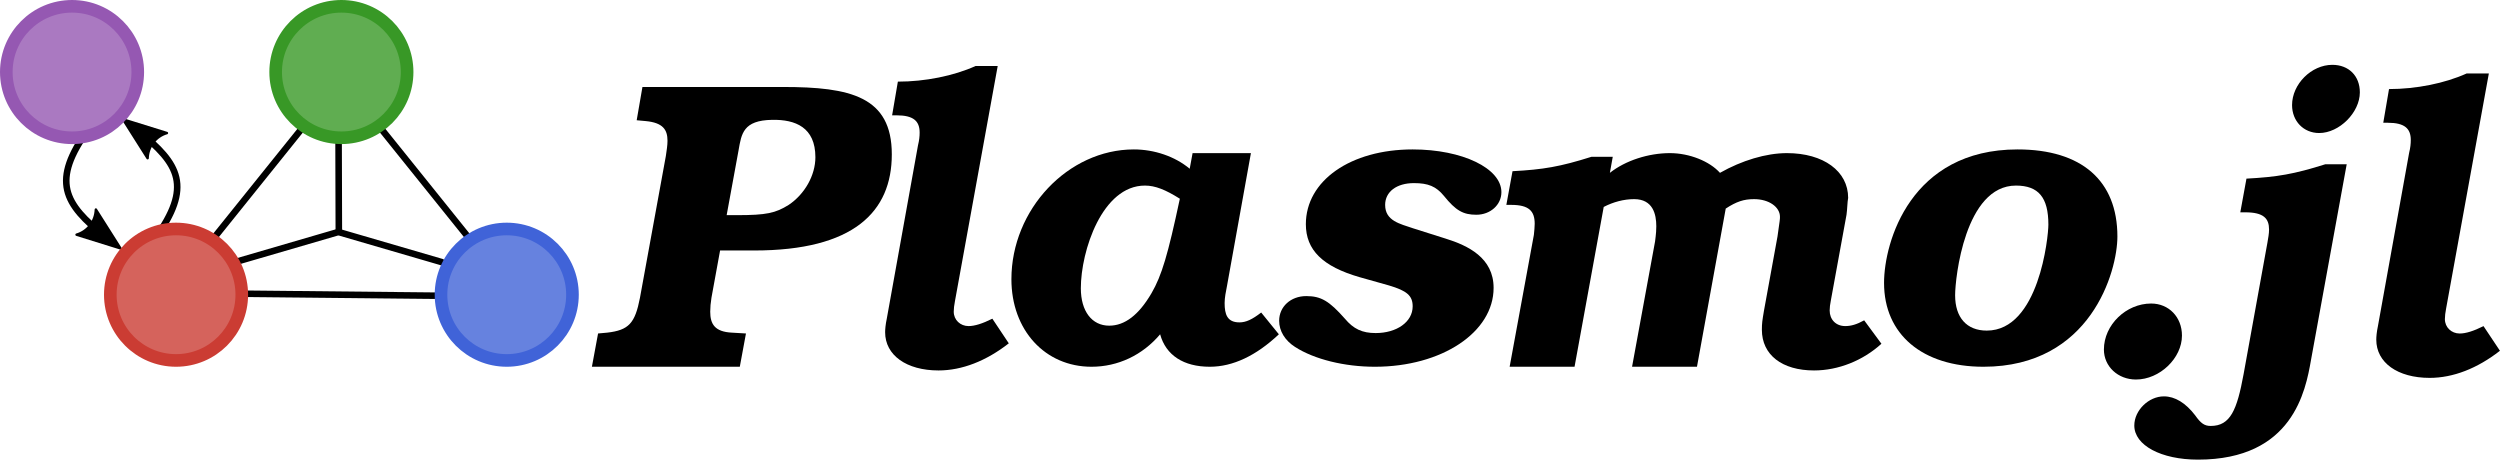
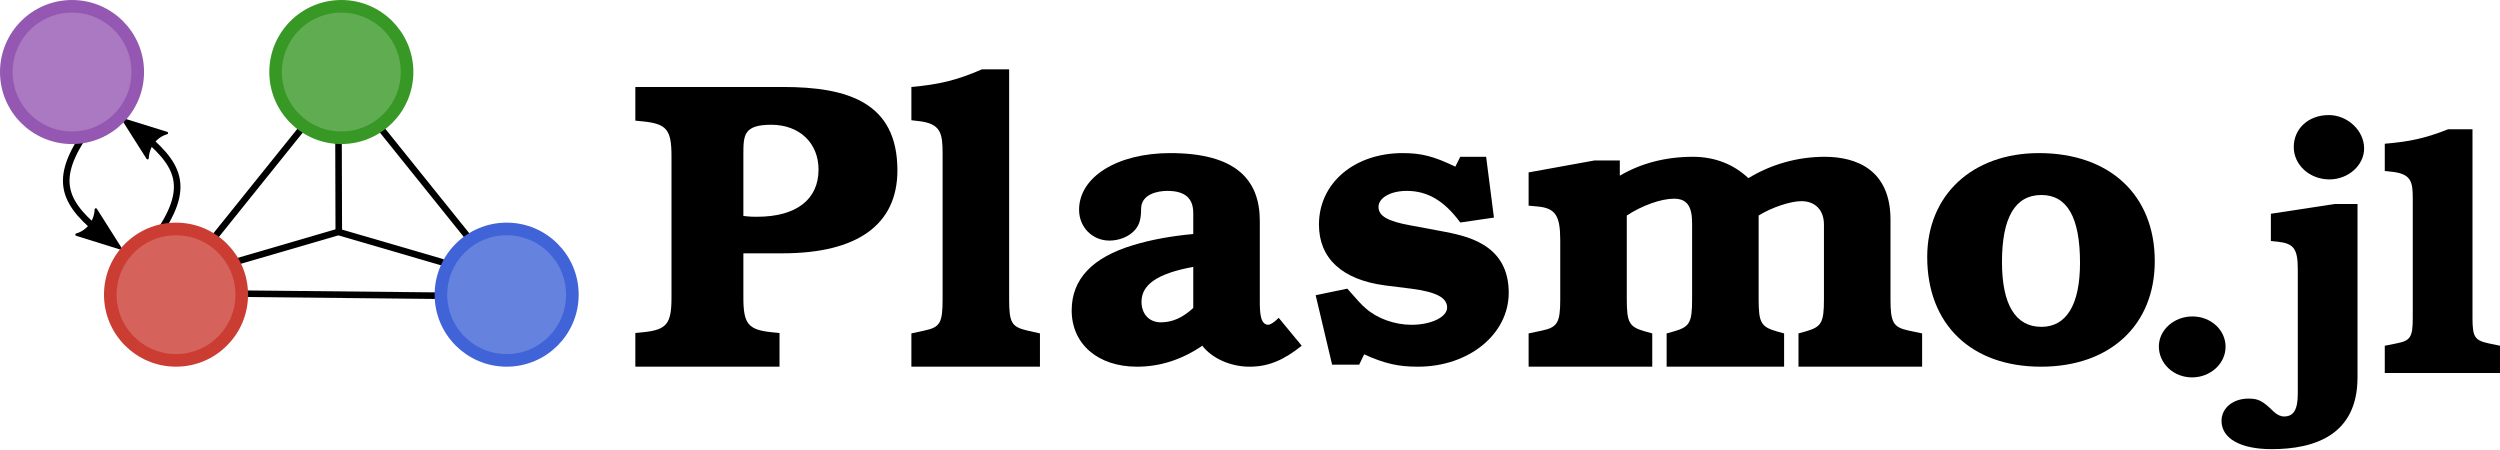
- <svg xmlns="http://www.w3.org/2000/svg" xml:space="preserve" version="1.1" viewBox="0 0 760.667 139.85" id="svg4217" width="760.667" height="139.85">
+ <svg xmlns="http://www.w3.org/2000/svg" xml:space="preserve" version="1.1" viewBox="0 0 760.798 136.677" id="svg4217" width="760.797" height="136.677">
  <defs id="defs4245">
-     <marker style="overflow:visible" id="marker9250" refX="0" refY="0" orient="auto">
-       <path transform="matrix(-0.4,0,0,-0.4,-4,0)" style="fill:#000000;fill-opacity:1;fill-rule:evenodd;stroke:#000000;stroke-width:1pt;stroke-opacity:1" d="M 0,0 5,-5 -12.5,0 5,5 Z" id="path9252" />
+     <marker orient="auto" refY="0" refX="0" id="marker9250" style="overflow:visible">
+       <path id="path9252" d="M 0,0 5,-5 -12.5,0 5,5 Z" style="fill:#000000;fill-opacity:1;fill-rule:evenodd;stroke:#000000;stroke-width:1pt;stroke-opacity:1" transform="matrix(-0.4,0,0,-0.4,-4,0)" />
    </marker>
-     <marker style="overflow:visible" id="marker9198" refX="0" refY="0" orient="auto">
-       <path transform="scale(-0.6)" d="M 8.719,4.034 -2.207,0.016 8.719,-4.002 c -1.745,2.372 -1.735,5.617 -6e-7,8.035 z" style="fill:#000000;fill-opacity:1;fill-rule:evenodd;stroke:#000000;stroke-width:0.625;stroke-linejoin:round;stroke-opacity:1" id="path9200" />
+     <marker orient="auto" refY="0" refX="0" id="marker9198" style="overflow:visible">
+       <path id="path9200" style="fill:#000000;fill-opacity:1;fill-rule:evenodd;stroke:#000000;stroke-width:0.625;stroke-linejoin:round;stroke-opacity:1" d="M 8.719,4.034 -2.207,0.016 8.719,-4.002 c -1.745,2.372 -1.735,5.617 -6e-7,8.035 z" transform="scale(-0.6)" />
    </marker>
-     <marker style="overflow:visible" id="Arrow2Send" refX="0" refY="0" orient="auto">
-       <path transform="matrix(-0.3,0,0,-0.3,0.69,0)" d="M 8.719,4.034 -2.207,0.016 8.719,-4.002 c -1.745,2.372 -1.735,5.617 -6e-7,8.035 z" style="fill:#000000;fill-opacity:1;fill-rule:evenodd;stroke:#000000;stroke-width:0.625;stroke-linejoin:round;stroke-opacity:1" id="path5091" />
+     <marker orient="auto" refY="0" refX="0" id="Arrow2Send" style="overflow:visible">
+       <path id="path5091" style="fill:#000000;fill-opacity:1;fill-rule:evenodd;stroke:#000000;stroke-width:0.625;stroke-linejoin:round;stroke-opacity:1" d="M 8.719,4.034 -2.207,0.016 8.719,-4.002 c -1.745,2.372 -1.735,5.617 -6e-7,8.035 z" transform="matrix(-0.3,0,0,-0.3,0.69,0)" />
    </marker>
-     <marker style="overflow:visible" id="Arrow2Mend" refX="0" refY="0" orient="auto">
-       <path transform="scale(-0.6)" d="M 8.719,4.034 -2.207,0.016 8.719,-4.002 c -1.745,2.372 -1.735,5.617 -6e-7,8.035 z" style="fill:#000000;fill-opacity:1;fill-rule:evenodd;stroke:#000000;stroke-width:0.625;stroke-linejoin:round;stroke-opacity:1" id="path5085" />
+     <marker orient="auto" refY="0" refX="0" id="Arrow2Mend" style="overflow:visible">
+       <path id="path5085" style="fill:#000000;fill-opacity:1;fill-rule:evenodd;stroke:#000000;stroke-width:0.625;stroke-linejoin:round;stroke-opacity:1" d="M 8.719,4.034 -2.207,0.016 8.719,-4.002 c -1.745,2.372 -1.735,5.617 -6e-7,8.035 z" transform="scale(-0.6)" />
    </marker>
-     <marker style="overflow:visible" id="Arrow1Send" refX="0" refY="0" orient="auto">
-       <path transform="matrix(-0.2,0,0,-0.2,-1.2,0)" style="fill:#000000;fill-opacity:1;fill-rule:evenodd;stroke:#000000;stroke-width:1pt;stroke-opacity:1" d="M 0,0 5,-5 -12.5,0 5,5 Z" id="path5073" />
+     <marker orient="auto" refY="0" refX="0" id="Arrow1Send" style="overflow:visible">
+       <path id="path5073" d="M 0,0 5,-5 -12.5,0 5,5 Z" style="fill:#000000;fill-opacity:1;fill-rule:evenodd;stroke:#000000;stroke-width:1pt;stroke-opacity:1" transform="matrix(-0.2,0,0,-0.2,-1.2,0)" />
    </marker>
-     <marker style="overflow:visible" id="Arrow1Mend" refX="0" refY="0" orient="auto">
-       <path transform="matrix(-0.4,0,0,-0.4,-4,0)" style="fill:#000000;fill-opacity:1;fill-rule:evenodd;stroke:#000000;stroke-width:1pt;stroke-opacity:1" d="M 0,0 5,-5 -12.5,0 5,5 Z" id="path5067" />
+     <marker orient="auto" refY="0" refX="0" id="Arrow1Mend" style="overflow:visible">
+       <path id="path5067" d="M 0,0 5,-5 -12.5,0 5,5 Z" style="fill:#000000;fill-opacity:1;fill-rule:evenodd;stroke:#000000;stroke-width:1pt;stroke-opacity:1" transform="matrix(-0.4,0,0,-0.4,-4,0)" />
    </marker>
-     <marker style="overflow:visible" id="marker9198-5" refX="0" refY="0" orient="auto">
-       <path transform="scale(-0.6)" d="M 8.719,4.034 -2.207,0.016 8.719,-4.002 c -1.745,2.372 -1.735,5.617 -6e-7,8.035 z" style="fill:#000000;fill-opacity:1;fill-rule:evenodd;stroke:#000000;stroke-width:0.625;stroke-linejoin:round;stroke-opacity:1" id="path9200-7" />
+     <marker orient="auto" refY="0" refX="0" id="marker9198-5" style="overflow:visible">
+       <path id="path9200-7" style="fill:#000000;fill-opacity:1;fill-rule:evenodd;stroke:#000000;stroke-width:0.625;stroke-linejoin:round;stroke-opacity:1" d="M 8.719,4.034 -2.207,0.016 8.719,-4.002 c -1.745,2.372 -1.735,5.617 -6e-7,8.035 z" transform="scale(-0.6)" />
    </marker>
  </defs>
-   <g transform="translate(245.8869,-102.3023)" id="layer1" />
-   <flowRoot transform="translate(245.8869,-102.3023)" style="font-style:normal;font-weight:normal;line-height:0.01%;font-family:sans-serif;letter-spacing:0px;word-spacing:0px;fill:#000000;fill-opacity:1;stroke:none;stroke-width:1px;stroke-linecap:butt;stroke-linejoin:miter;stroke-opacity:1" id="flowRoot4851" xml:space="preserve">
+   <g id="layer1" transform="translate(245.8869,-102.3023)" />
+   <flowRoot xml:space="preserve" id="flowRoot4851" style="font-style:normal;font-weight:normal;line-height:0.01%;font-family:sans-serif;letter-spacing:0px;word-spacing:0px;fill:#000000;fill-opacity:1;stroke:none;stroke-width:1px;stroke-linecap:butt;stroke-linejoin:miter;stroke-opacity:1" transform="translate(245.8869,-102.3023)">
    <flowRegion id="flowRegion4853">
-       <rect y="-152.55" x="-492.904" height="133.734" width="362.992" id="rect4855" />
+       <rect id="rect4855" width="362.992" height="133.734" x="-492.904" y="-152.55" />
    </flowRegion>
-     <flowPara style="font-size:40px;line-height:1.25" id="flowPara4857"> </flowPara>
+     <flowPara id="flowPara4857" style="font-size:40px;line-height:1.25"> </flowPara>
  </flowRoot>
  <g id="g10171">
-     <path transform="translate(245.8869,-102.3023)" style="fill:none;fill-rule:evenodd;stroke:#000000;stroke-width:2;stroke-linecap:butt;stroke-linejoin:miter;stroke-miterlimit:4;stroke-dasharray:none;stroke-opacity:1" d="m -180.859,174.779 27.384,-34.07" id="path4925" />
-     <path transform="translate(245.8869,-102.3023)" style="fill:none;fill-rule:evenodd;stroke:#000000;stroke-width:2;stroke-linecap:butt;stroke-linejoin:miter;stroke-miterlimit:4;stroke-dasharray:none;stroke-opacity:1" d="m -174.272,191.655 62.345,0.637" id="path4925-7" />
-     <path transform="translate(245.8869,-102.3023)" style="fill:none;fill-rule:evenodd;stroke:#000000;stroke-width:2;stroke-linecap:round;stroke-linejoin:miter;stroke-miterlimit:4;stroke-dasharray:none;stroke-opacity:1" d="m -174.369,182.055 31.018,-9.046" id="path4925-7-5" />
-     <path transform="translate(245.8869,-102.3023)" style="fill:none;fill-rule:evenodd;stroke:#000000;stroke-width:2;stroke-linecap:round;stroke-linejoin:miter;stroke-miterlimit:4;stroke-dasharray:none;stroke-opacity:1" d="m -111.477,182.055 -31.018,-9.046" id="path4925-7-5-2" />
-     <path transform="translate(245.8869,-102.3023)" style="fill:none;fill-rule:evenodd;stroke:#000000;stroke-width:2;stroke-linecap:round;stroke-linejoin:miter;stroke-miterlimit:4;stroke-dasharray:none;stroke-opacity:1" d="m -142.791,172.344 -0.076,-26.671" id="path4925-7-5-9" />
-     <path transform="translate(245.8869,-102.3023)" style="fill:none;fill-rule:evenodd;stroke:#000000;stroke-width:2;stroke-linecap:butt;stroke-linejoin:miter;stroke-miterlimit:4;stroke-dasharray:none;stroke-opacity:1" d="m -103.166,174.779 -27.384,-34.07" id="path4925-4" />
-     <path transform="translate(245.8869,-102.3023)" style="fill:none;fill-rule:evenodd;stroke:#000000;stroke-width:2;stroke-linecap:butt;stroke-linejoin:miter;stroke-miterlimit:4;stroke-dasharray:none;stroke-opacity:1;marker-end:url(#marker9198)" d="m -196.78,172.072 c 9.547,-14.77 4.142,-21.341 -9.552,-31.841" id="path4925-76" />
-     <path transform="translate(245.8869,-102.3023)" style="fill:none;fill-rule:evenodd;stroke:#000000;stroke-width:2;stroke-linecap:butt;stroke-linejoin:miter;stroke-miterlimit:4;stroke-dasharray:none;stroke-opacity:1;marker-end:url(#marker9198-5)" d="m -220.914,144.422 c -9.547,14.77 -4.142,21.341 9.552,31.841" id="path4925-76-1" />
-     <circle cx="154.184" cy="-89.671" r="20" id="circle4235-4" style="fill:#6682df;stroke:#4063d8;stroke-width:3.838;stroke-linecap:butt;stroke-miterlimit:4" transform="scale(1,-1)" />
-     <circle cx="53.565" cy="-89.671" r="20" id="circle4237-4" style="fill:#d5635c;stroke:#cb3c33;stroke-width:3.838;stroke-linecap:butt;stroke-miterlimit:4" transform="scale(1,-1)" />
-     <circle cx="21.919" cy="-21.919" r="20" id="circle4241-3" style="fill:#aa79c1;stroke:#9558b2;stroke-width:3.838;stroke-linecap:butt;stroke-miterlimit:4" transform="scale(1,-1)" />
-     <circle cx="103.874" cy="-21.919" r="20" id="circle4239-9" style="fill:#60ad51;stroke:#389826;stroke-width:3.838;stroke-linecap:butt;stroke-miterlimit:4" transform="scale(1,-1)" />
+     <path id="path4925" d="m -180.859,174.779 27.384,-34.07" style="fill:none;fill-rule:evenodd;stroke:#000000;stroke-width:2;stroke-linecap:butt;stroke-linejoin:miter;stroke-miterlimit:4;stroke-dasharray:none;stroke-opacity:1" transform="translate(245.8869,-102.3023)" />
+     <path id="path4925-7" d="m -174.272,191.655 62.345,0.637" style="fill:none;fill-rule:evenodd;stroke:#000000;stroke-width:2;stroke-linecap:butt;stroke-linejoin:miter;stroke-miterlimit:4;stroke-dasharray:none;stroke-opacity:1" transform="translate(245.8869,-102.3023)" />
+     <path id="path4925-7-5" d="m -174.369,182.055 31.018,-9.046" style="fill:none;fill-rule:evenodd;stroke:#000000;stroke-width:2;stroke-linecap:round;stroke-linejoin:miter;stroke-miterlimit:4;stroke-dasharray:none;stroke-opacity:1" transform="translate(245.8869,-102.3023)" />
+     <path id="path4925-7-5-2" d="m -111.477,182.055 -31.018,-9.046" style="fill:none;fill-rule:evenodd;stroke:#000000;stroke-width:2;stroke-linecap:round;stroke-linejoin:miter;stroke-miterlimit:4;stroke-dasharray:none;stroke-opacity:1" transform="translate(245.8869,-102.3023)" />
+     <path id="path4925-7-5-9" d="m -142.791,172.344 -0.076,-26.671" style="fill:none;fill-rule:evenodd;stroke:#000000;stroke-width:2;stroke-linecap:round;stroke-linejoin:miter;stroke-miterlimit:4;stroke-dasharray:none;stroke-opacity:1" transform="translate(245.8869,-102.3023)" />
+     <path id="path4925-4" d="m -103.166,174.779 -27.384,-34.07" style="fill:none;fill-rule:evenodd;stroke:#000000;stroke-width:2;stroke-linecap:butt;stroke-linejoin:miter;stroke-miterlimit:4;stroke-dasharray:none;stroke-opacity:1" transform="translate(245.8869,-102.3023)" />
+     <path id="path4925-76" d="m -196.78,172.072 c 9.547,-14.77 4.142,-21.341 -9.552,-31.841" style="fill:none;fill-rule:evenodd;stroke:#000000;stroke-width:2;stroke-linecap:butt;stroke-linejoin:miter;stroke-miterlimit:4;stroke-dasharray:none;stroke-opacity:1;marker-end:url(#marker9198)" transform="translate(245.8869,-102.3023)" />
+     <path id="path4925-76-1" d="m -220.914,144.422 c -9.547,14.77 -4.142,21.341 9.552,31.841" style="fill:none;fill-rule:evenodd;stroke:#000000;stroke-width:2;stroke-linecap:butt;stroke-linejoin:miter;stroke-miterlimit:4;stroke-dasharray:none;stroke-opacity:1;marker-end:url(#marker9198-5)" transform="translate(245.8869,-102.3023)" />
+     <circle transform="scale(1,-1)" style="fill:#6682df;stroke:#4063d8;stroke-width:3.838;stroke-linecap:butt;stroke-miterlimit:4" id="circle4235-4" r="20" cy="-89.671" cx="154.184" />
+     <circle transform="scale(1,-1)" style="fill:#d5635c;stroke:#cb3c33;stroke-width:3.838;stroke-linecap:butt;stroke-miterlimit:4" id="circle4237-4" r="20" cy="-89.671" cx="53.565" />
+     <circle transform="scale(1,-1)" style="fill:#aa79c1;stroke:#9558b2;stroke-width:3.838;stroke-linecap:butt;stroke-miterlimit:4" id="circle4241-3" r="20" cy="-21.919" cx="21.919" />
+     <circle transform="scale(1,-1)" style="fill:#60ad51;stroke:#389826;stroke-width:3.838;stroke-linecap:butt;stroke-miterlimit:4" id="circle4239-9" r="20" cy="-21.919" cx="103.874" />
  </g>
-   <text id="text4847-6" y="111.59" x="180.848" style="font-style:normal;font-variant:normal;font-weight:bold;font-stretch:normal;line-height:0%;font-family:'TeX Gyre Bonum';-inkscape-font-specification:'TeX Gyre Bonum, Bold';text-align:start;letter-spacing:0px;word-spacing:0px;writing-mode:lr-tb;text-anchor:start;fill:#000000;fill-opacity:1;stroke:none;stroke-width:1px;stroke-linecap:butt;stroke-linejoin:miter;stroke-opacity:1" xml:space="preserve">
-     <tspan style="font-style:italic;font-variant:normal;font-weight:bold;font-stretch:normal;font-size:125px;line-height:10000%;font-family:'TeX Gyre Bonum';-inkscape-font-specification:'TeX Gyre Bonum, Bold Italic';font-variant-ligatures:normal;font-variant-caps:normal;font-variant-numeric:normal;font-feature-settings:normal;text-align:start;writing-mode:lr-tb;text-anchor:start" y="111.59" x="180.848" id="tspan4849-3">P</tspan>
-   </text>
-   <text id="text4847-65" y="111.59" x="255.691" style="font-style:normal;font-variant:normal;font-weight:bold;font-stretch:normal;line-height:0%;font-family:'TeX Gyre Bonum';-inkscape-font-specification:'TeX Gyre Bonum, Bold';text-align:start;letter-spacing:0px;word-spacing:0px;writing-mode:lr-tb;text-anchor:start;fill:#000000;fill-opacity:1;stroke:none;stroke-width:1px;stroke-linecap:butt;stroke-linejoin:miter;stroke-opacity:1" xml:space="preserve">
-     <tspan style="font-style:italic;font-variant:normal;font-weight:bold;font-stretch:normal;font-size:125px;line-height:10000%;font-family:'TeX Gyre Bonum';-inkscape-font-specification:'TeX Gyre Bonum, Bold Italic';font-variant-ligatures:normal;font-variant-caps:normal;font-variant-numeric:normal;font-feature-settings:normal;text-align:start;writing-mode:lr-tb;text-anchor:start" y="111.59" x="255.691" id="tspan4849-0">l</tspan>
-   </text>
-   <text id="text4847-4" y="110.465" x="297.238" style="font-style:normal;font-variant:normal;font-weight:bold;font-stretch:normal;line-height:0%;font-family:'TeX Gyre Bonum';-inkscape-font-specification:'TeX Gyre Bonum, Bold';text-align:start;letter-spacing:0px;word-spacing:0px;writing-mode:lr-tb;text-anchor:start;fill:#000000;fill-opacity:1;stroke:none;stroke-width:1px;stroke-linecap:butt;stroke-linejoin:miter;stroke-opacity:1" xml:space="preserve">
-     <tspan style="font-style:italic;font-variant:normal;font-weight:bold;font-stretch:normal;font-size:125px;line-height:10000%;font-family:'TeX Gyre Bonum';-inkscape-font-specification:'TeX Gyre Bonum, Bold Italic';font-variant-ligatures:normal;font-variant-caps:normal;font-variant-numeric:normal;font-feature-settings:normal;text-align:start;writing-mode:lr-tb;text-anchor:start" y="110.465" x="297.238" id="tspan4849-9">a</tspan>
-   </text>
-   <text id="text4847-5" y="110.465" x="385.202" style="font-style:normal;font-variant:normal;font-weight:bold;font-stretch:normal;line-height:0%;font-family:'TeX Gyre Bonum';-inkscape-font-specification:'TeX Gyre Bonum, Bold';text-align:start;letter-spacing:0px;word-spacing:0px;writing-mode:lr-tb;text-anchor:start;fill:#000000;fill-opacity:1;stroke:none;stroke-width:1px;stroke-linecap:butt;stroke-linejoin:miter;stroke-opacity:1" xml:space="preserve">
-     <tspan style="font-style:italic;font-variant:normal;font-weight:bold;font-stretch:normal;font-size:125px;line-height:10000%;font-family:'TeX Gyre Bonum';-inkscape-font-specification:'TeX Gyre Bonum, Bold Italic';font-variant-ligatures:normal;font-variant-caps:normal;font-variant-numeric:normal;font-feature-settings:normal;text-align:start;writing-mode:lr-tb;text-anchor:start" y="110.465" x="385.202" id="tspan4849-1">s</tspan>
-   </text>
-   <text id="text4847-49" y="111.59" x="447.956" style="font-style:normal;font-variant:normal;font-weight:bold;font-stretch:normal;line-height:0%;font-family:'TeX Gyre Bonum';-inkscape-font-specification:'TeX Gyre Bonum, Bold';text-align:start;letter-spacing:0px;word-spacing:0px;writing-mode:lr-tb;text-anchor:start;fill:#000000;fill-opacity:1;stroke:none;stroke-width:1px;stroke-linecap:butt;stroke-linejoin:miter;stroke-opacity:1" xml:space="preserve">
-     <tspan style="font-style:italic;font-variant:normal;font-weight:bold;font-stretch:normal;font-size:125px;line-height:10000%;font-family:'TeX Gyre Bonum';-inkscape-font-specification:'TeX Gyre Bonum, Bold Italic';font-variant-ligatures:normal;font-variant-caps:normal;font-variant-numeric:normal;font-feature-settings:normal;text-align:start;writing-mode:lr-tb;text-anchor:start" y="111.59" x="447.956" id="tspan4849-90">m</tspan>
-   </text>
-   <text id="text4847-2" y="110.465" x="565.878" style="font-style:normal;font-variant:normal;font-weight:bold;font-stretch:normal;line-height:0%;font-family:'TeX Gyre Bonum';-inkscape-font-specification:'TeX Gyre Bonum, Bold';text-align:start;letter-spacing:0px;word-spacing:0px;writing-mode:lr-tb;text-anchor:start;fill:#000000;fill-opacity:1;stroke:none;stroke-width:1px;stroke-linecap:butt;stroke-linejoin:miter;stroke-opacity:1" xml:space="preserve">
-     <tspan style="font-style:italic;font-variant:normal;font-weight:bold;font-stretch:normal;font-size:125px;line-height:10000%;font-family:'TeX Gyre Bonum';-inkscape-font-specification:'TeX Gyre Bonum, Bold Italic';font-variant-ligatures:normal;font-variant-caps:normal;font-variant-numeric:normal;font-feature-settings:normal;text-align:start;writing-mode:lr-tb;text-anchor:start" y="110.465" x="565.878" id="tspan4849-7">o</tspan>
-   </text>
-   <text id="text4847-2-5" y="113.85" x="626.897" style="font-style:normal;font-variant:normal;font-weight:bold;font-stretch:normal;line-height:0%;font-family:'TeX Gyre Bonum';-inkscape-font-specification:'TeX Gyre Bonum, Bold';text-align:start;letter-spacing:0px;word-spacing:0px;writing-mode:lr-tb;text-anchor:start;fill:#000000;fill-opacity:1;stroke:none;stroke-width:1px;stroke-linecap:butt;stroke-linejoin:miter;stroke-opacity:1" xml:space="preserve">
-     <tspan style="font-style:italic;font-variant:normal;font-weight:bold;font-stretch:normal;font-size:125px;line-height:10000%;font-family:'TeX Gyre Bonum';-inkscape-font-specification:'TeX Gyre Bonum, Bold Italic';font-variant-ligatures:normal;font-variant-caps:normal;font-variant-numeric:normal;font-feature-settings:normal;text-align:start;writing-mode:lr-tb;text-anchor:start" y="113.85" x="626.897" id="tspan4849-7-0">.jl</tspan>
+   <g id="g10185" transform="translate(3e-5,2.5945)">
+     <text id="text4847-6" y="108.995" x="190.848" style="font-style:normal;font-variant:normal;font-weight:bold;font-stretch:normal;line-height:0%;font-family:'TeX Gyre Bonum';-inkscape-font-specification:'TeX Gyre Bonum, Bold';text-align:start;letter-spacing:0px;word-spacing:0px;writing-mode:lr-tb;text-anchor:start;fill:#000000;fill-opacity:1;stroke:none;stroke-width:1px;stroke-linecap:butt;stroke-linejoin:miter;stroke-opacity:1" xml:space="preserve">
+       <tspan style="font-style:normal;font-variant:normal;font-weight:bold;font-stretch:normal;font-size:125px;line-height:10000%;font-family:'TeX Gyre Bonum';-inkscape-font-specification:'TeX Gyre Bonum, Bold';text-align:start;writing-mode:lr-tb;text-anchor:start" y="108.995" x="190.848" id="tspan4849-3">P</tspan>
+     </text>
+     <text id="text4847-65" y="108.995" x="276.225" style="font-style:normal;font-variant:normal;font-weight:bold;font-stretch:normal;line-height:0%;font-family:'TeX Gyre Bonum';-inkscape-font-specification:'TeX Gyre Bonum, Bold';text-align:start;letter-spacing:0px;word-spacing:0px;writing-mode:lr-tb;text-anchor:start;fill:#000000;fill-opacity:1;stroke:none;stroke-width:1px;stroke-linecap:butt;stroke-linejoin:miter;stroke-opacity:1" xml:space="preserve">
+       <tspan style="font-style:normal;font-variant:normal;font-weight:bold;font-stretch:normal;font-size:125px;line-height:10000%;font-family:'TeX Gyre Bonum';-inkscape-font-specification:'TeX Gyre Bonum, Bold';text-align:start;writing-mode:lr-tb;text-anchor:start" y="108.995" x="276.225" id="tspan4849-0">l</tspan>
+     </text>
+     <text id="text4847-4" y="107.87" x="322.631" style="font-style:normal;font-variant:normal;font-weight:bold;font-stretch:normal;line-height:0%;font-family:'TeX Gyre Bonum';-inkscape-font-specification:'TeX Gyre Bonum, Bold';text-align:start;letter-spacing:0px;word-spacing:0px;writing-mode:lr-tb;text-anchor:start;fill:#000000;fill-opacity:1;stroke:none;stroke-width:1px;stroke-linecap:butt;stroke-linejoin:miter;stroke-opacity:1" xml:space="preserve">
+       <tspan style="font-style:normal;font-variant:normal;font-weight:bold;font-stretch:normal;font-size:125px;line-height:10000%;font-family:'TeX Gyre Bonum';-inkscape-font-specification:'TeX Gyre Bonum, Bold';text-align:start;writing-mode:lr-tb;text-anchor:start" y="107.87" x="322.631" id="tspan4849-9">a</tspan>
+     </text>
+     <text id="text4847-5" y="107.87" x="397.634" style="font-style:normal;font-variant:normal;font-weight:bold;font-stretch:normal;line-height:0%;font-family:'TeX Gyre Bonum';-inkscape-font-specification:'TeX Gyre Bonum, Bold';text-align:start;letter-spacing:0px;word-spacing:0px;writing-mode:lr-tb;text-anchor:start;fill:#000000;fill-opacity:1;stroke:none;stroke-width:1px;stroke-linecap:butt;stroke-linejoin:miter;stroke-opacity:1" xml:space="preserve">
+       <tspan style="font-style:normal;font-variant:normal;font-weight:bold;font-stretch:normal;font-size:125px;line-height:10000%;font-family:'TeX Gyre Bonum';-inkscape-font-specification:'TeX Gyre Bonum, Bold';text-align:start;writing-mode:lr-tb;text-anchor:start" y="107.87" x="397.634" id="tspan4849-1">s</tspan>
+     </text>
+     <text id="text4847-49" y="108.995" x="462.437" style="font-style:normal;font-variant:normal;font-weight:bold;font-stretch:normal;line-height:0%;font-family:'TeX Gyre Bonum';-inkscape-font-specification:'TeX Gyre Bonum, Bold';text-align:start;letter-spacing:0px;word-spacing:0px;writing-mode:lr-tb;text-anchor:start;fill:#000000;fill-opacity:1;stroke:none;stroke-width:1px;stroke-linecap:butt;stroke-linejoin:miter;stroke-opacity:1" xml:space="preserve">
+       <tspan style="font-style:normal;font-variant:normal;font-weight:bold;font-stretch:normal;font-size:125px;line-height:10000%;font-family:'TeX Gyre Bonum';-inkscape-font-specification:'TeX Gyre Bonum, Bold';text-align:start;writing-mode:lr-tb;text-anchor:start" y="108.995" x="462.437" id="tspan4849-90">m</tspan>
+     </text>
+     <text id="text4847-2" y="107.87" x="582.613" style="font-style:normal;font-variant:normal;font-weight:bold;font-stretch:normal;line-height:0%;font-family:'TeX Gyre Bonum';-inkscape-font-specification:'TeX Gyre Bonum, Bold';text-align:start;letter-spacing:0px;word-spacing:0px;writing-mode:lr-tb;text-anchor:start;fill:#000000;fill-opacity:1;stroke:none;stroke-width:1px;stroke-linecap:butt;stroke-linejoin:miter;stroke-opacity:1" xml:space="preserve">
+       <tspan style="font-style:normal;font-variant:normal;font-weight:bold;font-stretch:normal;font-size:125px;line-height:10000%;font-family:'TeX Gyre Bonum';-inkscape-font-specification:'TeX Gyre Bonum, Bold';text-align:start;writing-mode:lr-tb;text-anchor:start" y="107.87" x="582.613" id="tspan4849-7">o</tspan>
+     </text>
+   </g>
+   <text id="text4847-2-5" y="118.756" x="619.867" style="font-style:normal;font-variant:normal;font-weight:bold;font-stretch:normal;font-size:107.196px;line-height:0%;font-family:'TeX Gyre Bonum';-inkscape-font-specification:'TeX Gyre Bonum, Bold';font-variant-ligatures:normal;font-variant-caps:normal;font-variant-numeric:normal;font-feature-settings:normal;text-align:start;letter-spacing:0px;word-spacing:0px;writing-mode:lr-tb;text-anchor:start;fill:#000000;fill-opacity:1;stroke:none;stroke-width:8.933px;stroke-linecap:butt;stroke-linejoin:miter;stroke-opacity:1" xml:space="preserve" transform="scale(1.046137,0.9558975)">
+     <tspan style="font-style:normal;font-variant:normal;font-weight:bold;font-stretch:normal;font-size:107.196px;line-height:10000%;font-family:'TeX Gyre Bonum';-inkscape-font-specification:'TeX Gyre Bonum, Bold';font-variant-ligatures:normal;font-variant-caps:normal;font-variant-numeric:normal;font-feature-settings:normal;text-align:start;writing-mode:lr-tb;text-anchor:start;stroke-width:8.933px" y="118.756" x="619.867" id="tspan4849-7-0">.jl</tspan>
  </text>
</svg>
